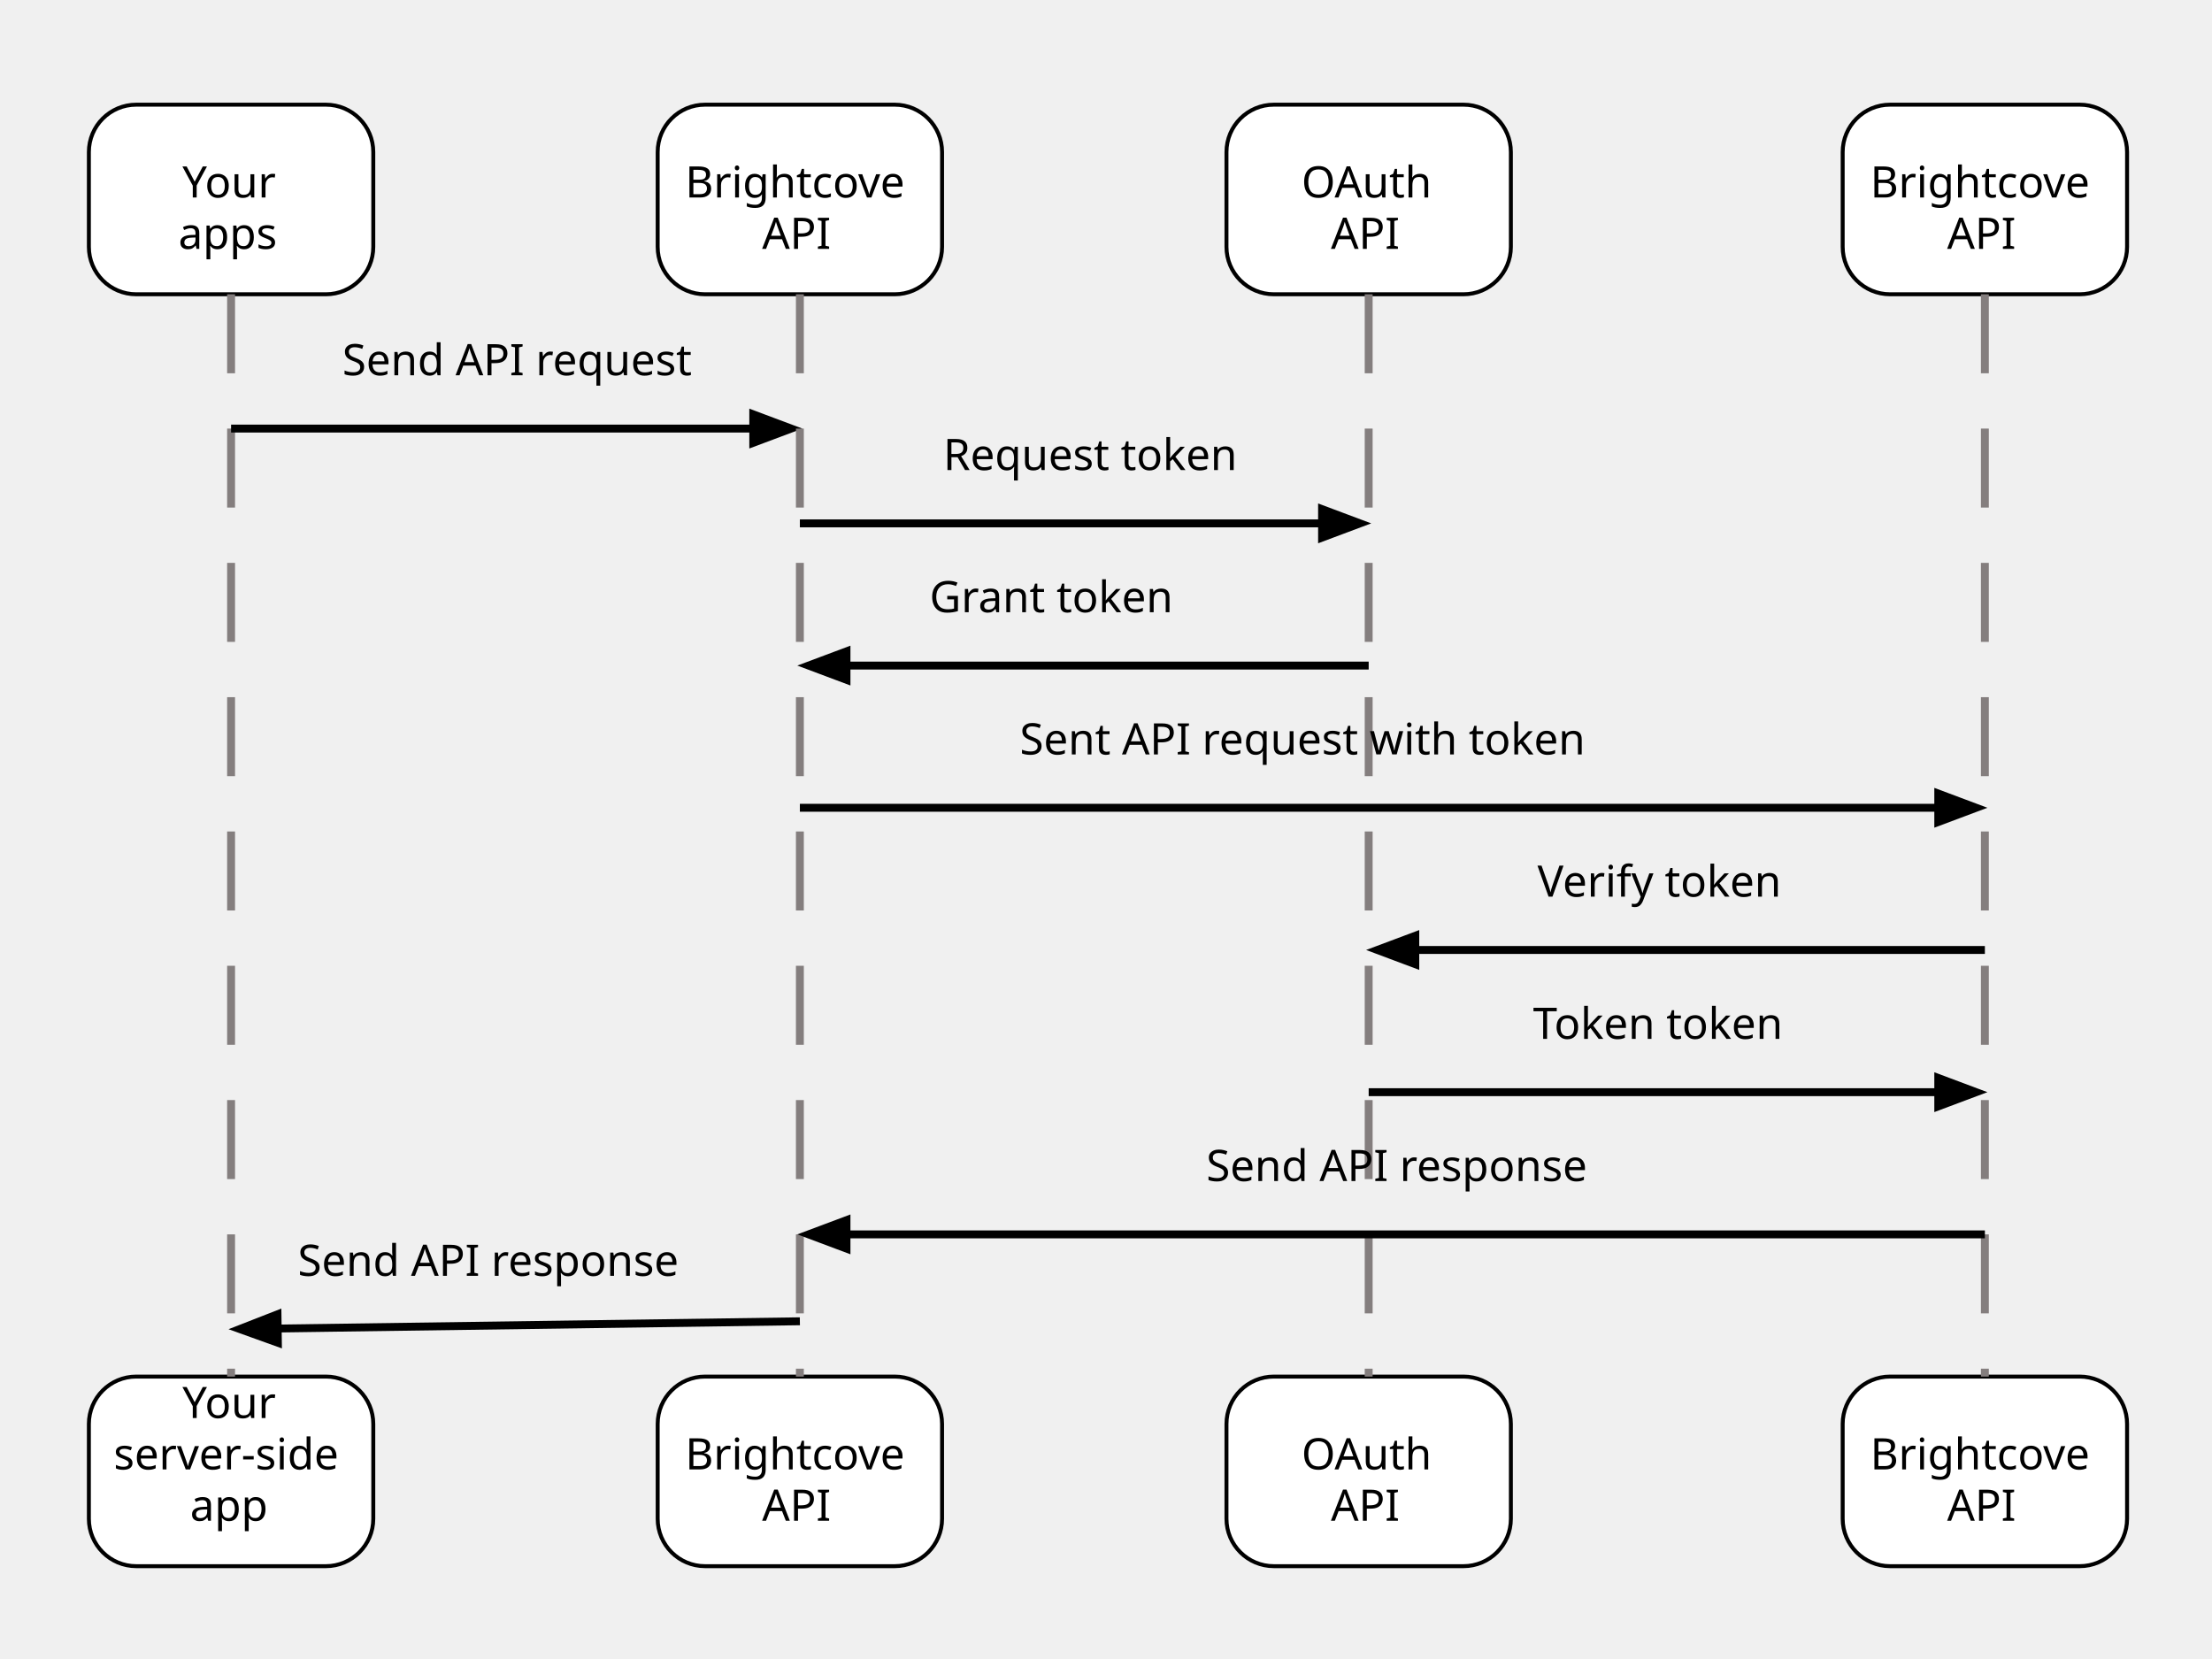
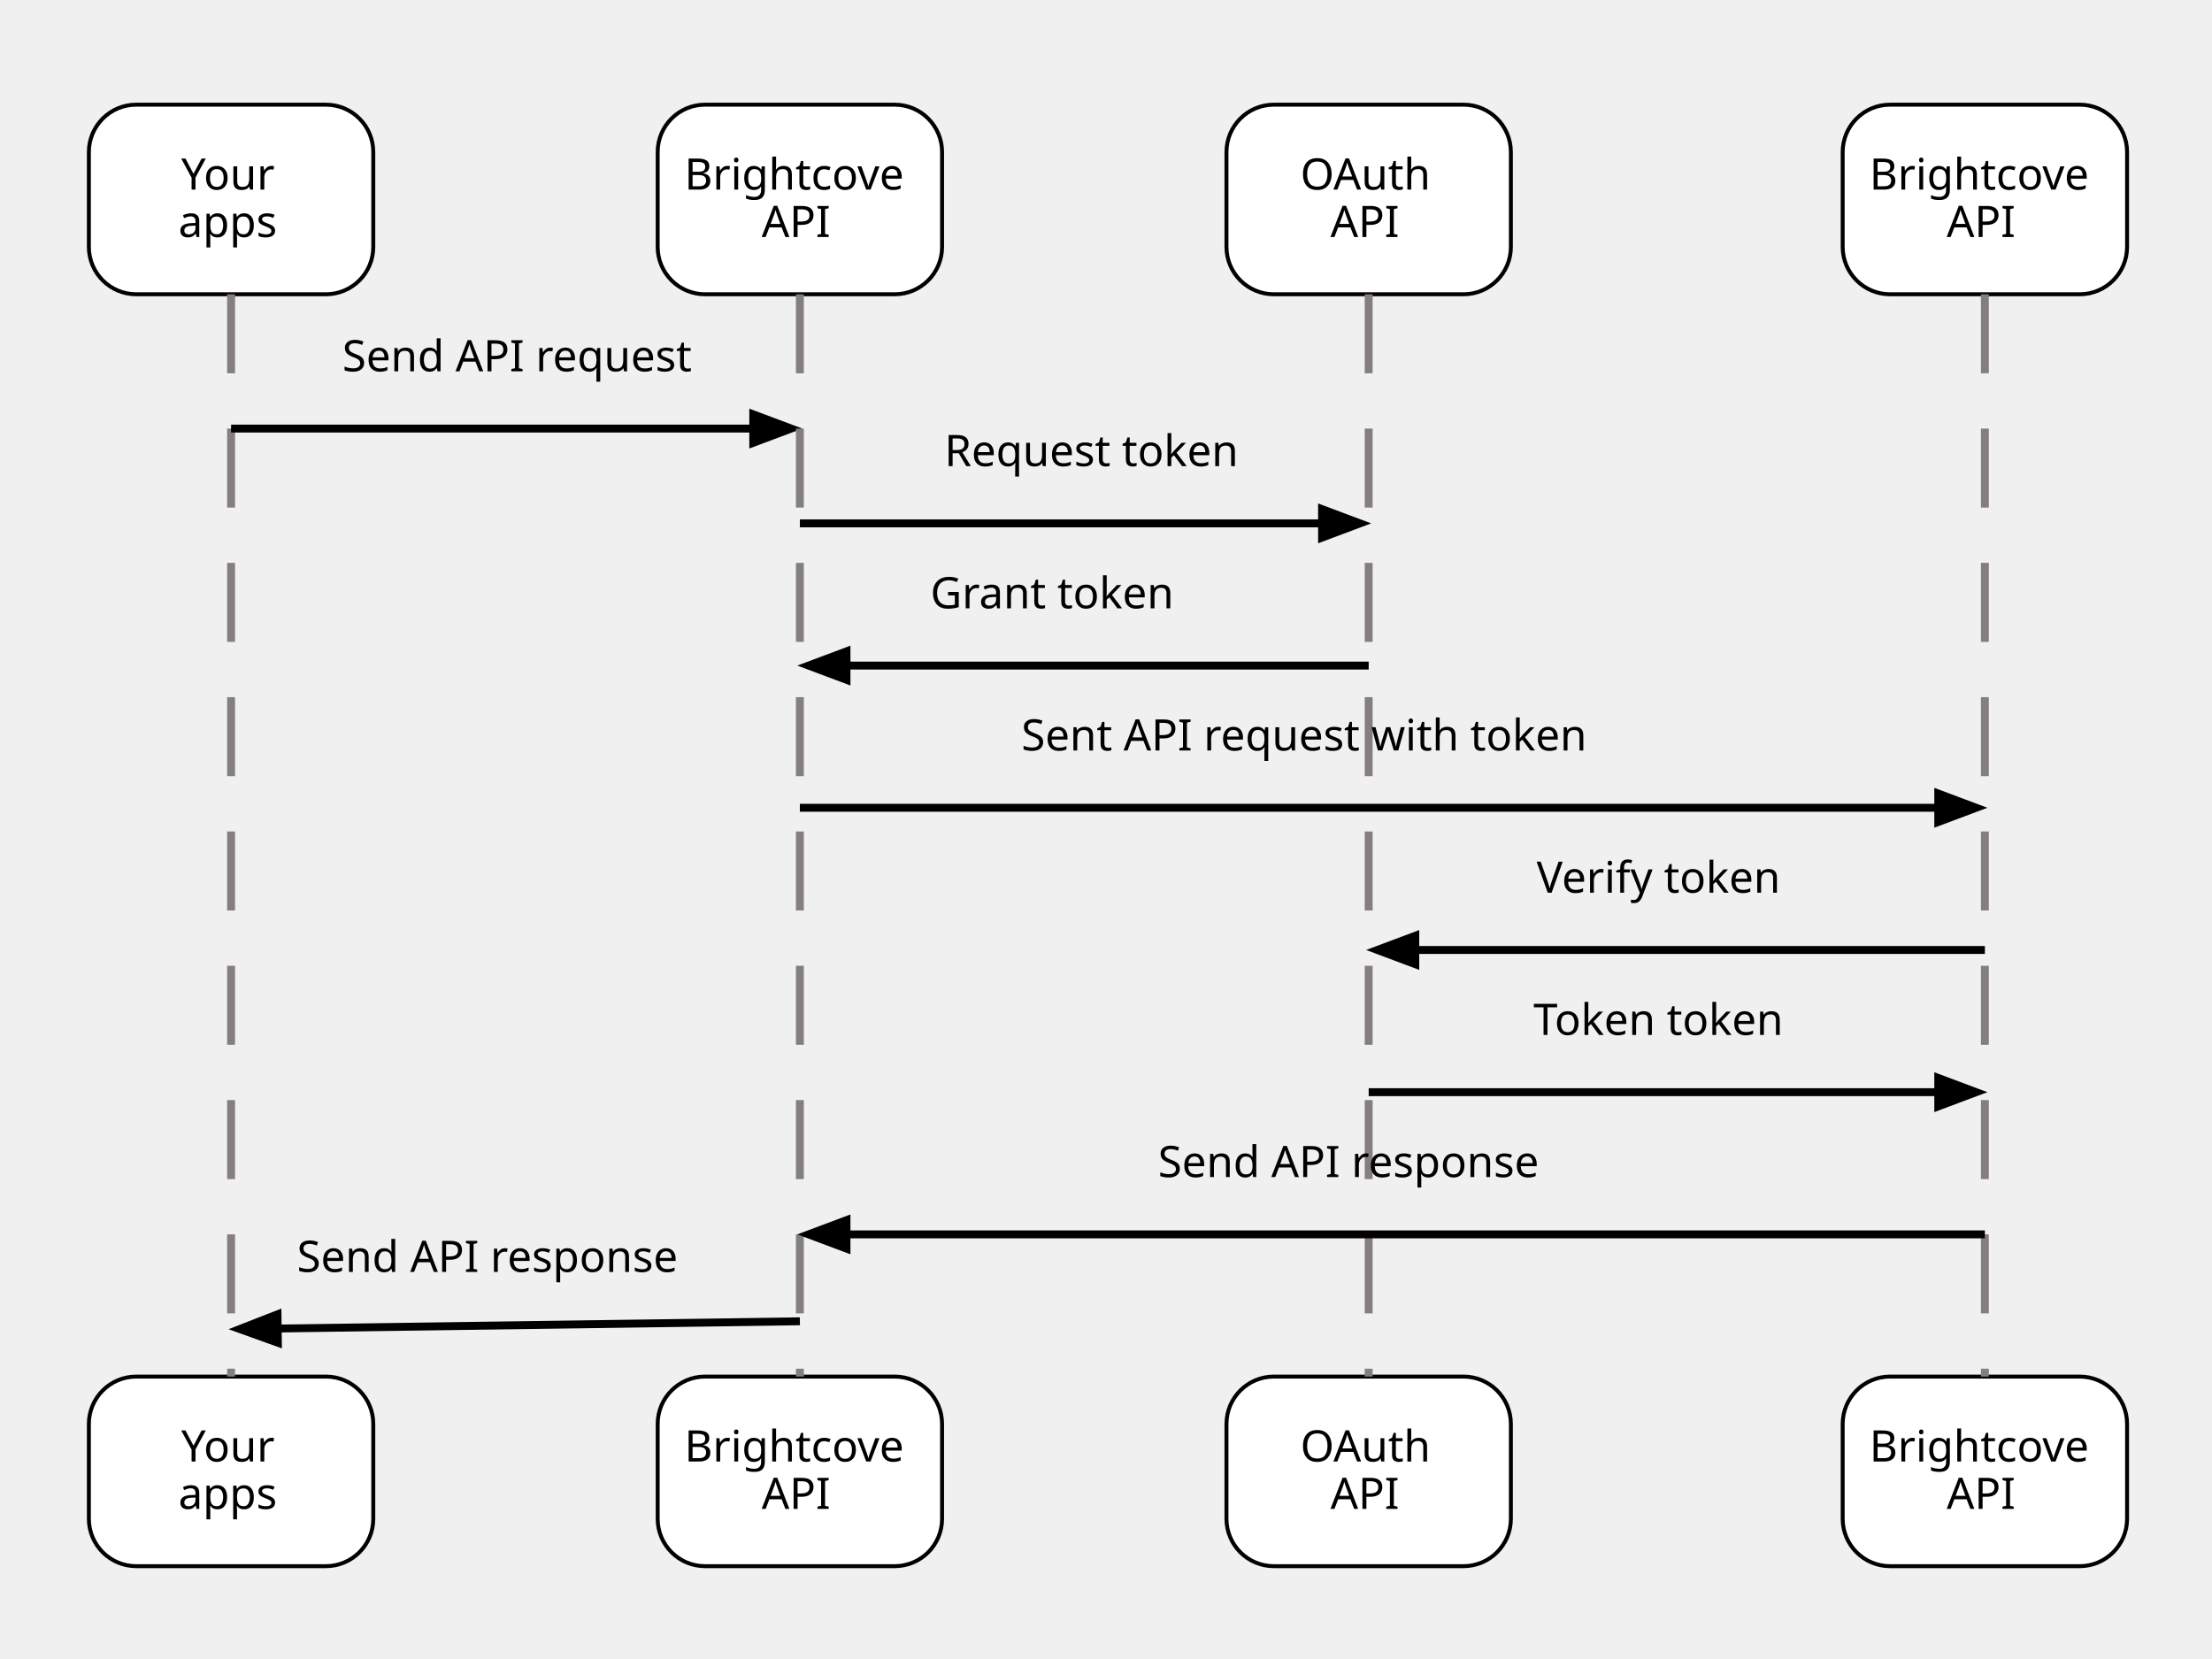
<svg xmlns="http://www.w3.org/2000/svg" version="1.1" x="0" y="0" width="560" height="420" viewBox="0, 0, 560, 420">
  <g id="Layer_1">
    <g>
      <path d="M178.5,348.5 L226.5,348.5 C233.127,348.5 238.5,353.873 238.5,360.5 L238.5,384.5 C238.5,391.127 233.127,396.5 226.5,396.5 L178.5,396.5 C171.873,396.5 166.5,391.127 166.5,384.5 L166.5,360.5 C166.5,353.873 171.873,348.5 178.5,348.5 z" fill="#FFFFFF" />
      <path d="M178.5,348.5 L226.5,348.5 C233.127,348.5 238.5,353.873 238.5,360.5 L238.5,384.5 C238.5,391.127 233.127,396.5 226.5,396.5 L178.5,396.5 C171.873,396.5 166.5,391.127 166.5,384.5 L166.5,360.5 C166.5,353.873 171.873,348.5 178.5,348.5 z" fill-opacity="0" stroke="#000000" stroke-width="1" />
    </g>
    <g>
      <path d="M178.5,26.5 L226.5,26.5 C233.127,26.5 238.5,31.873 238.5,38.5 L238.5,62.5 C238.5,69.127 233.127,74.5 226.5,74.5 L178.5,74.5 C171.873,74.5 166.5,69.127 166.5,62.5 L166.5,38.5 C166.5,31.873 171.873,26.5 178.5,26.5 z" fill="#FFFFFF" />
      <path d="M178.5,26.5 L226.5,26.5 C233.127,26.5 238.5,31.873 238.5,38.5 L238.5,62.5 C238.5,69.127 233.127,74.5 226.5,74.5 L178.5,74.5 C171.873,74.5 166.5,69.127 166.5,62.5 L166.5,38.5 C166.5,31.873 171.873,26.5 178.5,26.5 z" fill-opacity="0" stroke="#000000" stroke-width="1" />
    </g>
    <g>
      <path d="M34.5,26.5 L82.5,26.5 C89.127,26.5 94.5,31.873 94.5,38.5 L94.5,62.5 C94.5,69.127 89.127,74.5 82.5,74.5 L34.5,74.5 C27.873,74.5 22.5,69.127 22.5,62.5 L22.5,38.5 C22.5,31.873 27.873,26.5 34.5,26.5 z" fill="#FFFFFF" />
      <path d="M34.5,26.5 L82.5,26.5 C89.127,26.5 94.5,31.873 94.5,38.5 L94.5,62.5 C94.5,69.127 89.127,74.5 82.5,74.5 L34.5,74.5 C27.873,74.5 22.5,69.127 22.5,62.5 L22.5,38.5 C22.5,31.873 27.873,26.5 34.5,26.5 z" fill-opacity="0" stroke="#000000" stroke-width="1" />
    </g>
    <text transform="matrix(1, 0, 0, 1, 58, 50)">
-       <tspan x="-11.819" y="0" font-family="HelveticaNeue-Bold" font-size="11" fill="#000000">Your  </tspan>
-       <tspan x="-12.832" y="13" font-family="HelveticaNeue-Bold" font-size="11" fill="#000000">apps</tspan>
+       <tspan x="-12.12" y="-2" font-family="Arial-BoldMT" font-size="11" fill="#000000">Your  </tspan>
+       <tspan x="-12.837" y="10" font-family="Arial-BoldMT" font-size="11" fill="#000000">apps</tspan>
    </text>
    <g>
      <path d="M34.5,348.5 L82.5,348.5 C89.127,348.5 94.5,353.873 94.5,360.5 L94.5,384.5 C94.5,391.127 89.127,396.5 82.5,396.5 L34.5,396.5 C27.873,396.5 22.5,391.127 22.5,384.5 L22.5,360.5 C22.5,353.873 27.873,348.5 34.5,348.5 z" fill="#FFFFFF" />
      <path d="M34.5,348.5 L82.5,348.5 C89.127,348.5 94.5,353.873 94.5,360.5 L94.5,384.5 C94.5,391.127 89.127,396.5 82.5,396.5 L34.5,396.5 C27.873,396.5 22.5,391.127 22.5,384.5 L22.5,360.5 C22.5,353.873 27.873,348.5 34.5,348.5 z" fill-opacity="0" stroke="#000000" stroke-width="1" />
    </g>
    <text transform="matrix(1, 0, 0, 1, 58, 371)">
-       <tspan x="-11.819" y="-12" font-family="HelveticaNeue-Bold" font-size="11" fill="#000000">Your </tspan>
-       <tspan x="-29.233" y="1" font-family="HelveticaNeue-Bold" font-size="11" fill="#000000">server-side </tspan>
-       <tspan x="-9.878" y="14" font-family="HelveticaNeue-Bold" font-size="11" fill="#000000">app</tspan>
+       <tspan x="-12.12" y="-1" font-family="Arial-BoldMT" font-size="11" fill="#000000">Your  </tspan>
+       <tspan x="-12.837" y="11" font-family="Arial-BoldMT" font-size="11" fill="#000000">apps</tspan>
    </text>
    <path d="M58.5,74.5 L58.5,348.5" fill-opacity="0" stroke="#847E7E" stroke-width="2" stroke-dasharray="20,14" />
    <g>
      <path d="M322.5,26.5 L370.5,26.5 C377.127,26.5 382.5,31.873 382.5,38.5 L382.5,62.5 C382.5,69.127 377.127,74.5 370.5,74.5 L322.5,74.5 C315.873,74.5 310.5,69.127 310.5,62.5 L310.5,38.5 C310.5,31.873 315.873,26.5 322.5,26.5 z" fill="#FFFFFF" />
      <path d="M322.5,26.5 L370.5,26.5 C377.127,26.5 382.5,31.873 382.5,38.5 L382.5,62.5 C382.5,69.127 377.127,74.5 370.5,74.5 L322.5,74.5 C315.873,74.5 310.5,69.127 310.5,62.5 L310.5,38.5 C310.5,31.873 315.873,26.5 322.5,26.5 z" fill-opacity="0" stroke="#000000" stroke-width="1" />
    </g>
    <text transform="matrix(1, 0, 0, 1, 346, 50)">
-       <tspan x="-16.506" y="0" font-family="HelveticaNeue-Bold" font-size="11" fill="#000000">OAuth </tspan>
-       <tspan x="-9.059" y="13" font-family="HelveticaNeue-Bold" font-size="11" fill="#000000">API</tspan>
+       <tspan x="-16.801" y="-2" font-family="Arial-BoldMT" font-size="11" fill="#000000">OAuth </tspan>
+       <tspan x="-9.168" y="10" font-family="Arial-BoldMT" font-size="11" fill="#000000">API</tspan>
    </text>
    <g>
      <path d="M322.5,348.5 L370.5,348.5 C377.127,348.5 382.5,353.873 382.5,360.5 L382.5,384.5 C382.5,391.127 377.127,396.5 370.5,396.5 L322.5,396.5 C315.873,396.5 310.5,391.127 310.5,384.5 L310.5,360.5 C310.5,353.873 315.873,348.5 322.5,348.5 z" fill="#FFFFFF" />
      <path d="M322.5,348.5 L370.5,348.5 C377.127,348.5 382.5,353.873 382.5,360.5 L382.5,384.5 C382.5,391.127 377.127,396.5 370.5,396.5 L322.5,396.5 C315.873,396.5 310.5,391.127 310.5,384.5 L310.5,360.5 C310.5,353.873 315.873,348.5 322.5,348.5 z" fill-opacity="0" stroke="#000000" stroke-width="1" />
    </g>
    <text transform="matrix(1, 0, 0, 1, 346, 371)">
-       <tspan x="-16.506" y="1" font-family="HelveticaNeue-Bold" font-size="11" fill="#000000">OAuth </tspan>
-       <tspan x="-9.059" y="14" font-family="HelveticaNeue-Bold" font-size="11" fill="#000000">API</tspan>
+       <tspan x="-16.801" y="-1" font-family="Arial-BoldMT" font-size="11" fill="#000000">OAuth </tspan>
+       <tspan x="-9.168" y="11" font-family="Arial-BoldMT" font-size="11" fill="#000000">API</tspan>
    </text>
    <path d="M346.5,74.5 L346.5,348.5" fill-opacity="0" stroke="#847E7E" stroke-width="2" stroke-dasharray="20,14" />
    <g>
      <path d="M478.5,26.5 L526.5,26.5 C533.127,26.5 538.5,31.873 538.5,38.5 L538.5,62.5 C538.5,69.127 533.127,74.5 526.5,74.5 L478.5,74.5 C471.873,74.5 466.5,69.127 466.5,62.5 L466.5,38.5 C466.5,31.873 471.873,26.5 478.5,26.5 z" fill="#FFFFFF" />
      <path d="M478.5,26.5 L526.5,26.5 C533.127,26.5 538.5,31.873 538.5,38.5 L538.5,62.5 C538.5,69.127 533.127,74.5 526.5,74.5 L478.5,74.5 C471.873,74.5 466.5,69.127 466.5,62.5 L466.5,38.5 C466.5,31.873 471.873,26.5 478.5,26.5 z" fill-opacity="0" stroke="#000000" stroke-width="1" />
    </g>
    <text transform="matrix(1, 0, 0, 1, 502, 50)">
-       <tspan x="-28.523" y="0" font-family="HelveticaNeue-Bold" font-size="11" fill="#000000">Brightcove</tspan>
-       <tspan x="-9.059" y="13" font-family="HelveticaNeue-Bold" font-size="11" fill="#000000">API</tspan>
+       <tspan x="-28.727" y="-2" font-family="Arial-BoldMT" font-size="11" fill="#000000">Brightcove</tspan>
+       <tspan x="-9.168" y="10" font-family="Arial-BoldMT" font-size="11" fill="#000000">API</tspan>
    </text>
    <g>
      <path d="M478.5,348.5 L526.5,348.5 C533.127,348.5 538.5,353.873 538.5,360.5 L538.5,384.5 C538.5,391.127 533.127,396.5 526.5,396.5 L478.5,396.5 C471.873,396.5 466.5,391.127 466.5,384.5 L466.5,360.5 C466.5,353.873 471.873,348.5 478.5,348.5 z" fill="#FFFFFF" />
      <path d="M478.5,348.5 L526.5,348.5 C533.127,348.5 538.5,353.873 538.5,360.5 L538.5,384.5 C538.5,391.127 533.127,396.5 526.5,396.5 L478.5,396.5 C471.873,396.5 466.5,391.127 466.5,384.5 L466.5,360.5 C466.5,353.873 471.873,348.5 478.5,348.5 z" fill-opacity="0" stroke="#000000" stroke-width="1" />
    </g>
    <text transform="matrix(1, 0, 0, 1, 502, 371)">
-       <tspan x="-28.523" y="1" font-family="HelveticaNeue-Bold" font-size="11" fill="#000000">Brightcove</tspan>
-       <tspan x="-9.059" y="14" font-family="HelveticaNeue-Bold" font-size="11" fill="#000000">API</tspan>
+       <tspan x="-28.727" y="-1" font-family="Arial-BoldMT" font-size="11" fill="#000000">Brightcove</tspan>
+       <tspan x="-9.168" y="11" font-family="Arial-BoldMT" font-size="11" fill="#000000">API</tspan>
    </text>
    <path d="M502.5,74.5 L502.5,348.5" fill-opacity="0" stroke="#847E7E" stroke-width="2" stroke-dasharray="20,14" />
    <g>
      <path d="M58.5,108.5 L190.7,108.5" fill-opacity="0" stroke="#000000" stroke-width="2" />
      <path d="M190.7,112.1 L200.3,108.5 L190.7,104.9 z" fill="#000000" fill-opacity="1" stroke="#000000" stroke-width="2" stroke-opacity="1" />
    </g>
    <text transform="matrix(1, 0, 0, 1, 132, 96)">
-       <tspan x="-45.331" y="-1" font-family="HelveticaNeue-Bold" font-size="11" fill="#000000">Send API request</tspan>
+       <tspan x="-45.335" y="-2" font-family="Arial-BoldMT" font-size="11" fill="#000000">Send API request</tspan>
    </text>
    <g>
      <path d="M214.3,168.5 L346.5,168.5" fill-opacity="0" stroke="#000000" stroke-width="2" />
      <path d="M214.3,164.9 L204.7,168.5 L214.3,172.1 z" fill="#000000" fill-opacity="1" stroke="#000000" stroke-width="2" stroke-opacity="1" />
    </g>
    <text transform="matrix(1, 0, 0, 1, 266.395, 151)">
-       <tspan x="-31.069" y="4" font-family="HelveticaNeue-Bold" font-size="11" fill="#000000">Grant token</tspan>
+       <tspan x="-30.865" y="3" font-family="Arial-BoldMT" font-size="11" fill="#000000">Grant token</tspan>
    </text>
    <g>
      <path d="M202.5,204.5 L490.7,204.5" fill-opacity="0" stroke="#000000" stroke-width="2" />
      <path d="M490.7,208.1 L500.3,204.5 L490.7,200.9 z" fill="#000000" fill-opacity="1" stroke="#000000" stroke-width="2" stroke-opacity="1" />
    </g>
    <text transform="matrix(1, 0, 0, 1, 331.099, 192)">
-       <tspan x="-72.93" y="-1" font-family="HelveticaNeue-Bold" font-size="11" fill="#000000">Sent API request with token</tspan>
+       <tspan x="-72.529" y="-2" font-family="Arial-BoldMT" font-size="11" fill="#000000">Sent API request with token</tspan>
    </text>
    <g>
      <path d="M358.3,240.5 L502.5,240.5" fill-opacity="0" stroke="#000000" stroke-width="2" />
      <path d="M358.3,236.9 L348.7,240.5 L358.3,244.1 z" fill="#000000" fill-opacity="1" stroke="#000000" stroke-width="2" stroke-opacity="1" />
    </g>
    <text transform="matrix(1, 0, 0, 1, 420.198, 223)">
-       <tspan x="-30.965" y="4" font-family="HelveticaNeue-Bold" font-size="11" fill="#000000">Verify token</tspan>
+       <tspan x="-31.179" y="3" font-family="Arial-BoldMT" font-size="11" fill="#000000">Verify token</tspan>
    </text>
    <g>
      <path d="M346.5,276.5 L490.7,276.5" fill-opacity="0" stroke="#000000" stroke-width="2" />
      <path d="M490.7,280.1 L500.3,276.5 L490.7,272.9 z" fill="#000000" fill-opacity="1" stroke="#000000" stroke-width="2" stroke-opacity="1" />
    </g>
    <text transform="matrix(1, 0, 0, 1, 420.198, 259)">
-       <tspan x="-32.087" y="4" font-family="HelveticaNeue-Bold" font-size="11" fill="#000000">Token token</tspan>
+       <tspan x="-31.985" y="3" font-family="Arial-BoldMT" font-size="11" fill="#000000">Token token</tspan>
    </text>
    <g>
      <path d="M70.299,336.336 L202.5,334.5" fill-opacity="0" stroke="#000000" stroke-width="2" />
      <path d="M70.249,332.736 L60.7,336.469 L70.349,339.936 z" fill="#000000" fill-opacity="1" stroke="#000000" stroke-width="2" stroke-opacity="1" />
    </g>
    <text transform="matrix(1, 0, 0, 1, 125.099, 324)">
-       <tspan x="-49.709" y="-1" font-family="HelveticaNeue-Bold" font-size="11" fill="#000000">Send API response</tspan>
+       <tspan x="-49.922" y="-2" font-family="Arial-BoldMT" font-size="11" fill="#000000">Send API response</tspan>
    </text>
    <text transform="matrix(1, 0, 0, 1, 202, 50)">
-       <tspan x="-28.523" y="0" font-family="HelveticaNeue-Bold" font-size="11" fill="#000000">Brightcove</tspan>
-       <tspan x="-9.059" y="13" font-family="HelveticaNeue-Bold" font-size="11" fill="#000000">API</tspan>
+       <tspan x="-28.727" y="-2" font-family="Arial-BoldMT" font-size="11" fill="#000000">Brightcove</tspan>
+       <tspan x="-9.168" y="10" font-family="Arial-BoldMT" font-size="11" fill="#000000">API</tspan>
    </text>
    <text transform="matrix(1, 0, 0, 1, 202, 371)">
-       <tspan x="-28.523" y="1" font-family="HelveticaNeue-Bold" font-size="11" fill="#000000">Brightcove</tspan>
-       <tspan x="-9.059" y="14" font-family="HelveticaNeue-Bold" font-size="11" fill="#000000">API</tspan>
+       <tspan x="-28.727" y="-1" font-family="Arial-BoldMT" font-size="11" fill="#000000">Brightcove</tspan>
+       <tspan x="-9.168" y="11" font-family="Arial-BoldMT" font-size="11" fill="#000000">API</tspan>
    </text>
    <path d="M202.5,74.5 L202.5,348.5" fill-opacity="0" stroke="#847E7E" stroke-width="2" stroke-dasharray="20,14" />
    <text transform="matrix(1, 0, 0, 1, 277, 115)">
-       <tspan x="-38.197" y="4" font-family="HelveticaNeue-Bold" font-size="11" fill="#000000">Request token</tspan>
+       <tspan x="-37.896" y="3" font-family="Arial-BoldMT" font-size="11" fill="#000000">Request token</tspan>
    </text>
    <g>
      <path d="M214.3,312.5 L502.5,312.5" fill-opacity="0" stroke="#000000" stroke-width="2" />
      <path d="M214.3,308.9 L204.7,312.5 L214.3,316.1 z" fill="#000000" fill-opacity="1" stroke="#000000" stroke-width="2" stroke-opacity="1" />
    </g>
-     <text transform="matrix(1, 0, 0, 1, 355.099, 300)">
-       <tspan x="-49.709" y="-1" font-family="HelveticaNeue-Bold" font-size="11" fill="#000000">Send API response</tspan>
+     <text transform="matrix(1, 0, 0, 1, 343.099, 300)">
+       <tspan x="-49.922" y="-2" font-family="Arial-BoldMT" font-size="11" fill="#000000">Send API response</tspan>
    </text>
    <g>
      <path d="M202.5,132.5 L334.7,132.5" fill-opacity="0" stroke="#000000" stroke-width="2" />
      <path d="M334.7,136.1 L344.3,132.5 L334.7,128.9 z" fill="#000000" fill-opacity="1" stroke="#000000" stroke-width="2" stroke-opacity="1" />
    </g>
  </g>
</svg>
